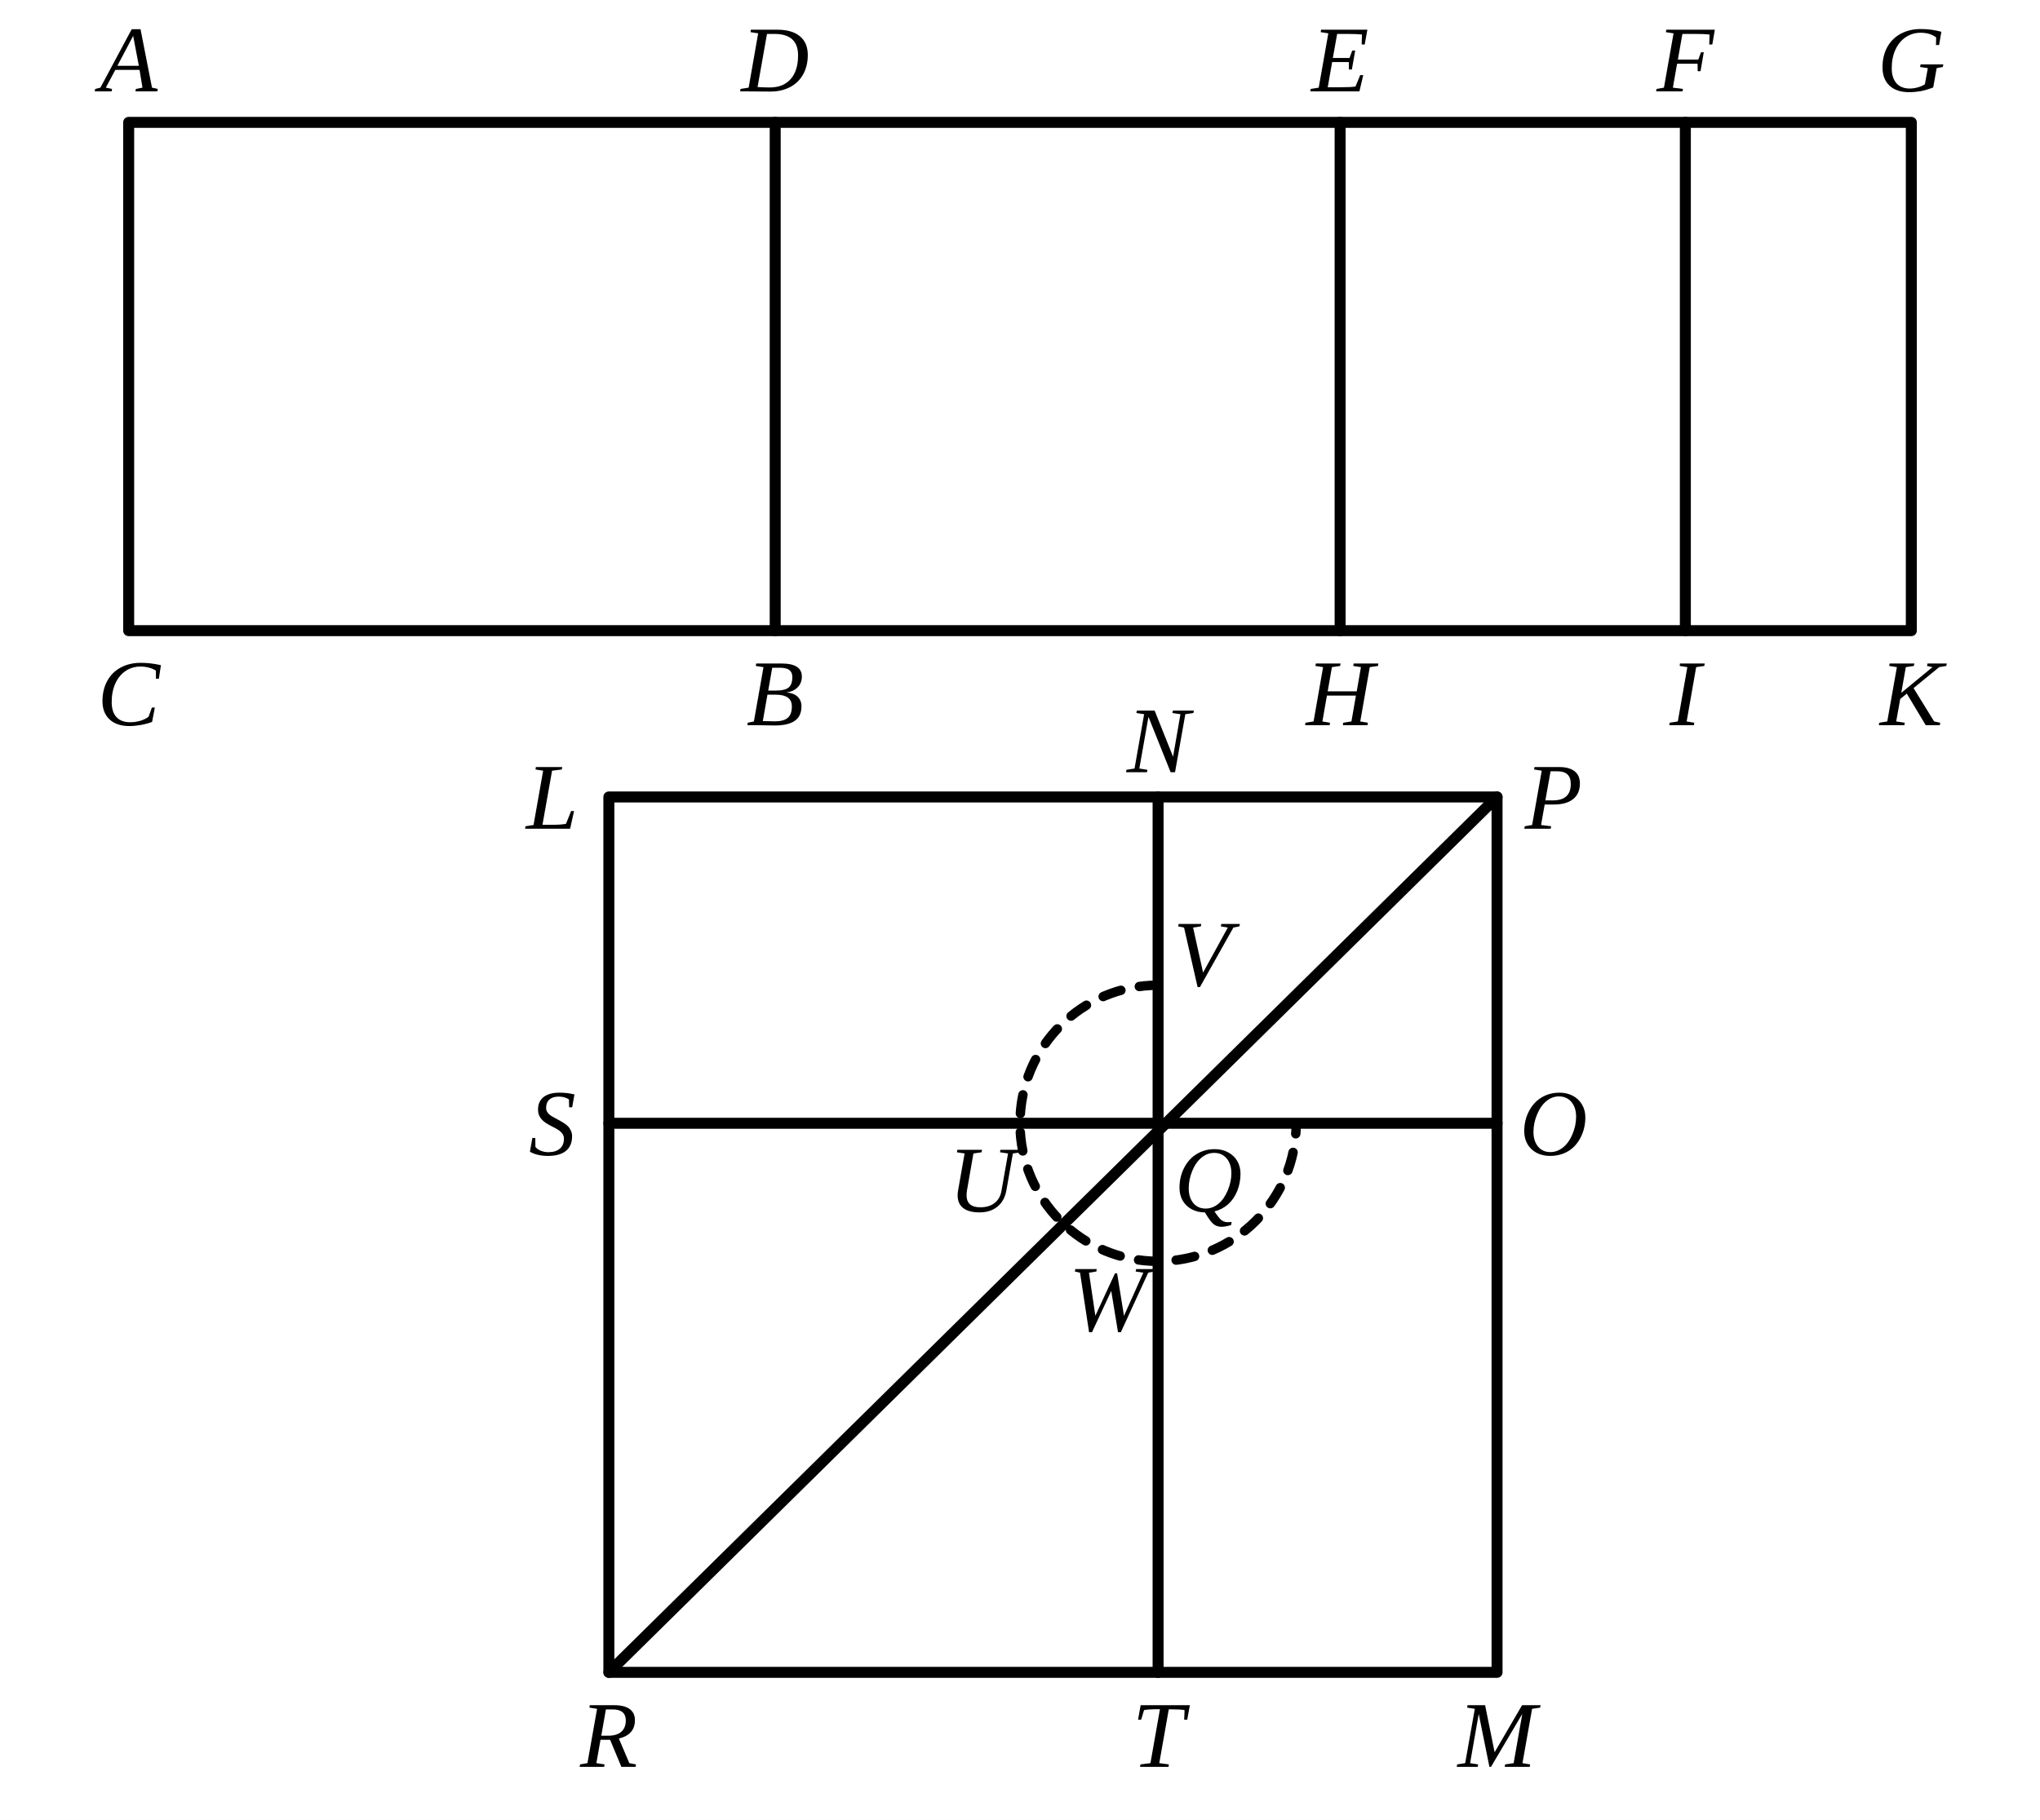
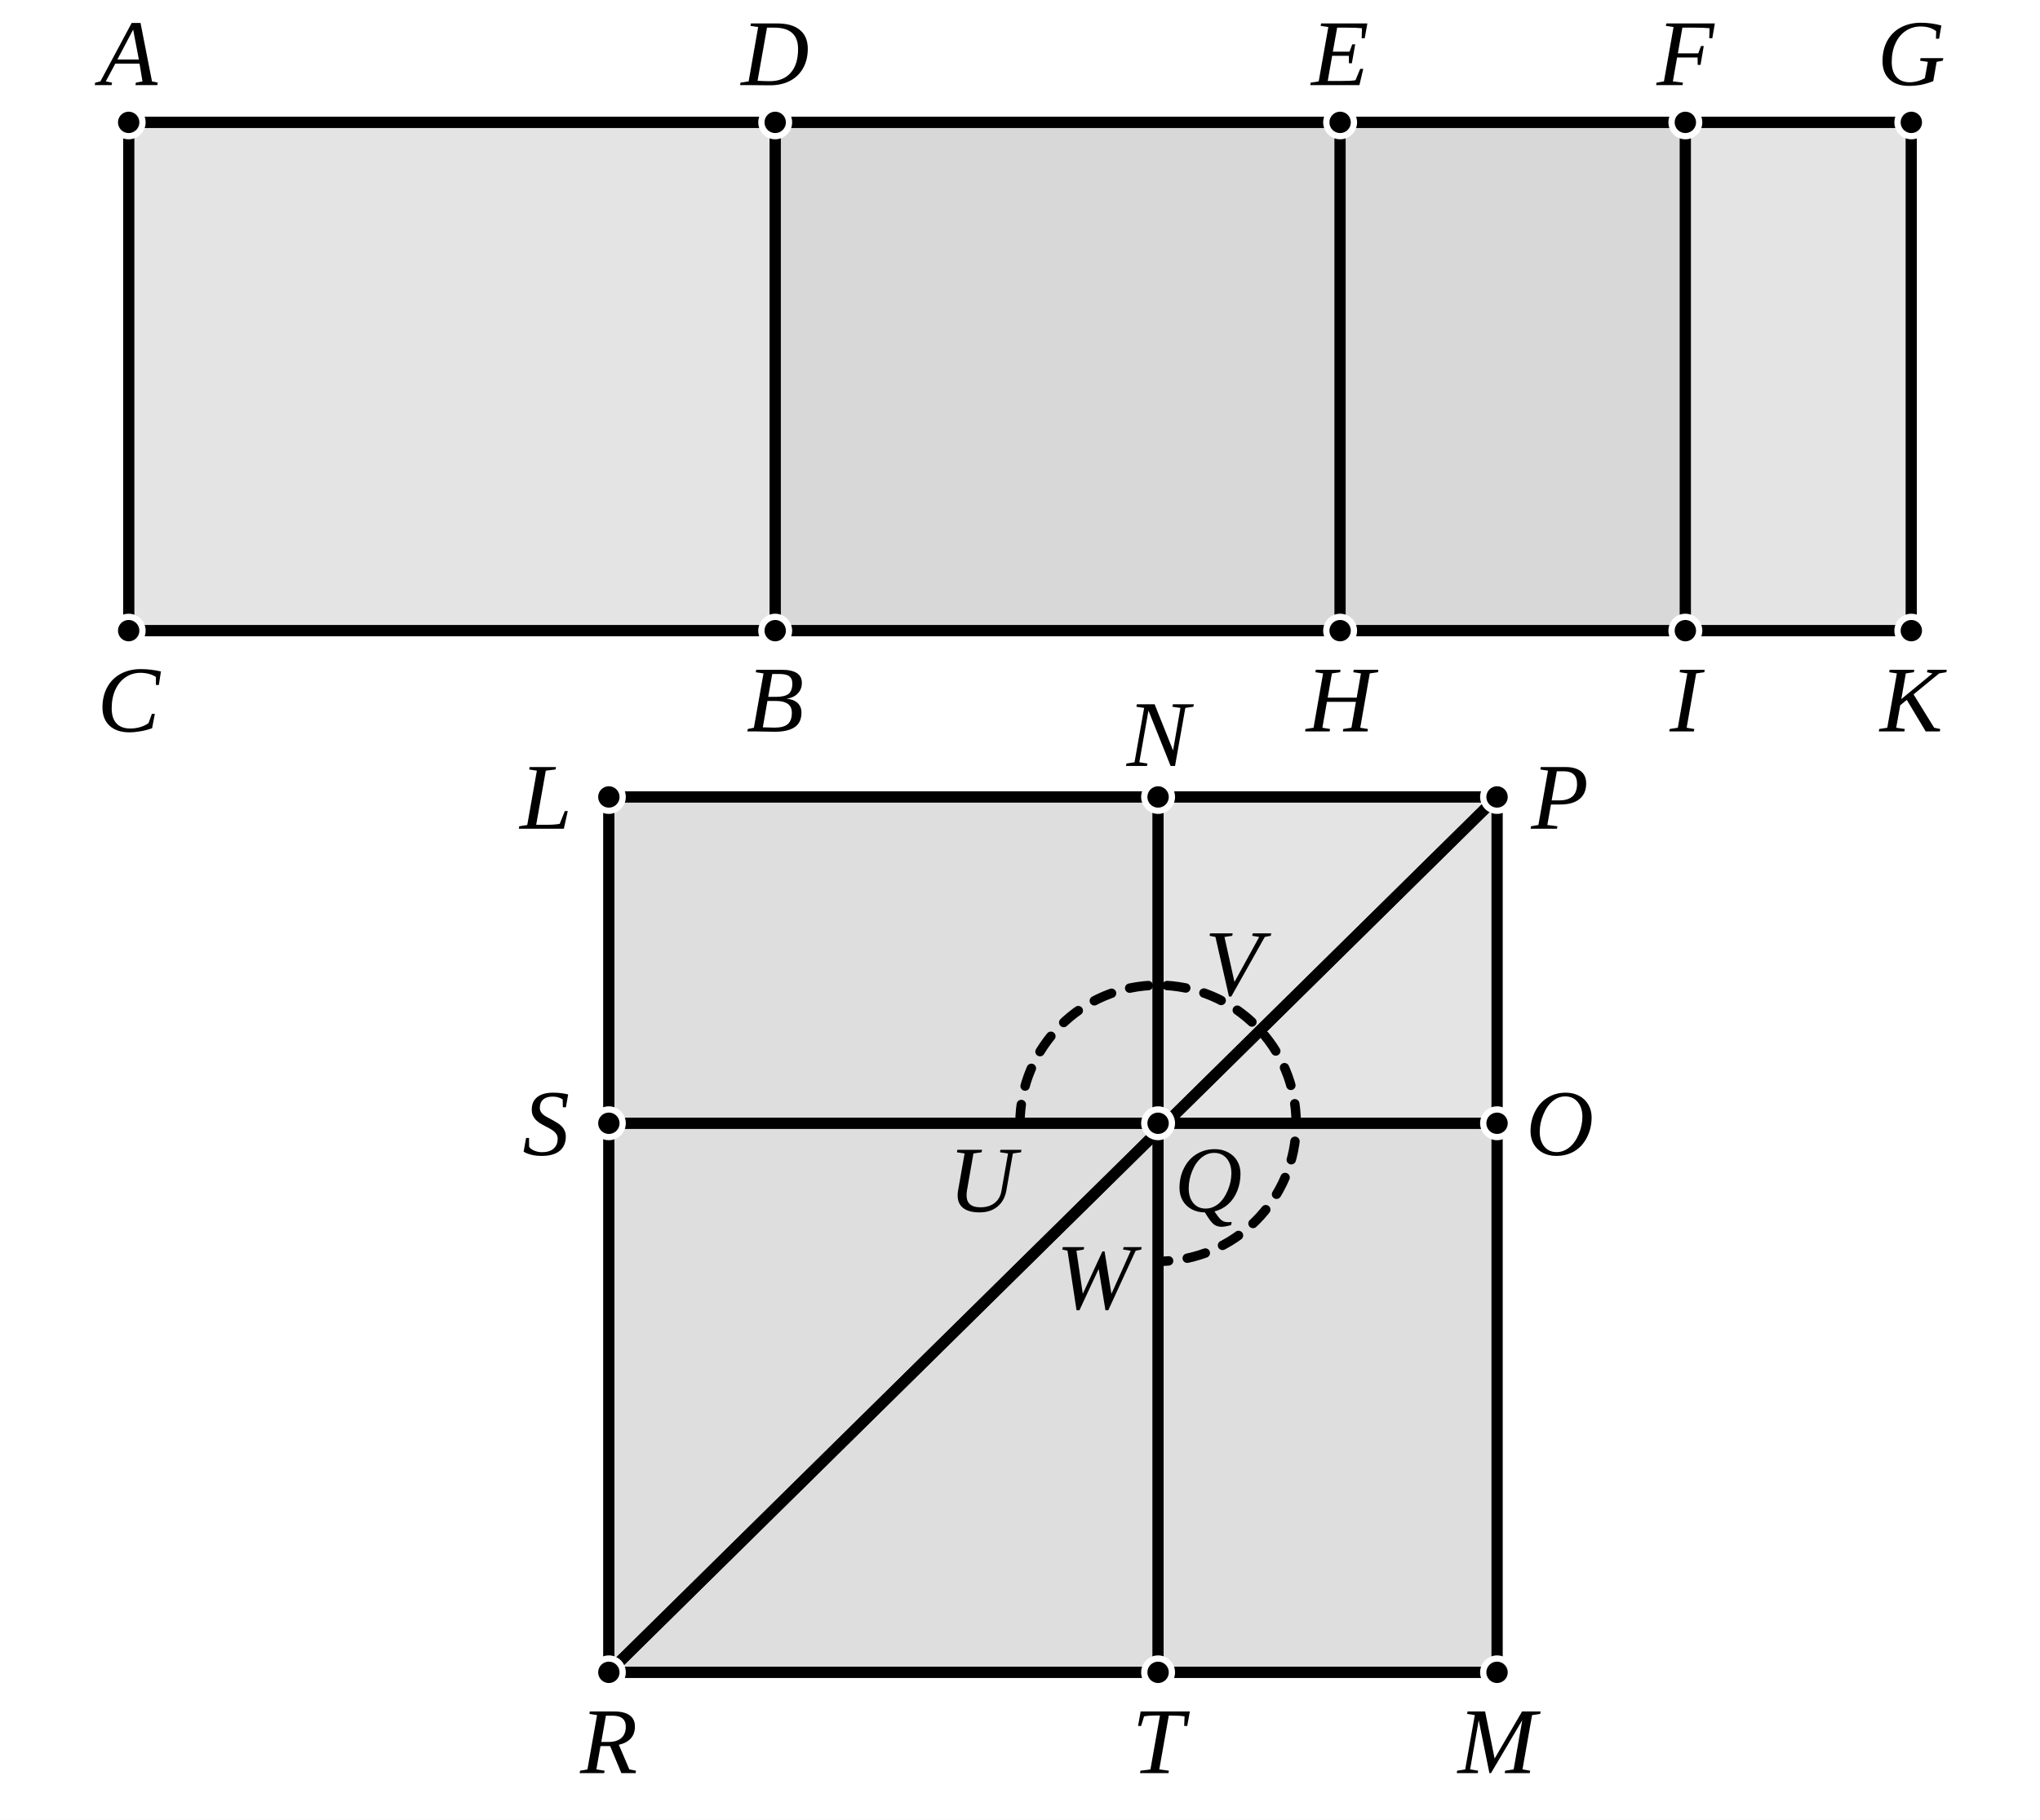
- <svg xmlns="http://www.w3.org/2000/svg" viewBox="0 0 325 290" width="100%" height="100%">
+ <svg xmlns="http://www.w3.org/2000/svg" viewBox="0 0 325 290" width="100%" height="100%" class="euclid-graphic" data-graphic-id="0210.g1" data-folio="0210" data-graphic="g1" data-proposition="X.95">
  <style>
-     .bg { fill: #ffffff; }
-     .line { stroke: #000000; stroke-width: 1.75; stroke-linecap: round; stroke-linejoin: round; fill: none; }
-     .dashed { stroke: #000000; stroke-width: 1.5; stroke-dasharray: 3,3; stroke-linecap: round; stroke-linejoin: round; fill: none; }
-     .tick { stroke: #000000; stroke-width: 1.5; stroke-linecap: round; }
-     .el { cursor: pointer; transition: stroke 0.15s ease; }
-     .el:hover .line, .el:hover .dashed, .el:hover .tick { stroke: #0284c7; stroke-width: 2.5; }
-     .el:hover .lbl { fill: #0284c7; }
-     .lbl { font-family: "Times New Roman", Times, Georgia, serif; font-size: 15px; font-style: italic; fill: #000000; text-anchor: middle; dominant-baseline: central; user-select: none; }
+     .euclid-graphic {
+       font-family: "Times New Roman", Times, Georgia, serif;
+       font-style: italic;
+       background-color: #ffffff;
+     }
+     .geom-line {
+       stroke: #000000;
+       stroke-width: 1.75;
+       stroke-linecap: round;
+       stroke-linejoin: round;
+       fill: none;
+       transition: stroke 0.15s ease, stroke-width 0.15s ease;
+     }
+     .geom-dashed {
+       stroke: #000000;
+       stroke-width: 1.5;
+       stroke-dasharray: 3,3;
+       stroke-linecap: round;
+       stroke-linejoin: round;
+       fill: none;
+     }
+     .geom-polygon {
+       fill: #000000;
+       fill-opacity: 0.03;
+       stroke: none;
+       transition: fill-opacity 0.15s ease;
+     }
+     .wedge.angle {
+       fill: #ef4444;
+       fill-opacity: 0.22;
+       stroke: #ef4444;
+       stroke-width: 2.0;
+       transition: opacity 0.12s ease, fill-opacity 0.12s ease;
+     }
+     .geom-point {
+       fill: #000000;
+       stroke: #ffffff;
+       stroke-width: 1;
+     }
+     .geom-label {
+       font-size: 15px;
+       fill: #000000;
+       text-anchor: middle;
+       dominant-baseline: central;
+       user-select: none;
+     }
+     .geom-overlay {
+       opacity: 0;
+       pointer-events: none;
+       transition: opacity 0.12s ease;
+     }
+     [data-ref]:hover, .highlight, .geom-highlight-active {
+       opacity: 1 !important;
+       stroke: #ef4444 !important;
+       stroke-width: 3.0 !important;
+       cursor: pointer;
+     }
+     .geom-polygon:hover, .geom-polygon.highlight, polygon.geom-highlight-active {
+       opacity: 1 !important;
+       fill: #ef4444 !important;
+       fill-opacity: 0.22 !important;
+       stroke: #ef4444 !important;
+       stroke-width: 2.2 !important;
+     }
+     .wedge.angle:hover, .wedge.angle.highlight, .wedge.angle.geom-highlight-active {
+       opacity: 1 !important;
+       fill: #ef4444 !important;
+       fill-opacity: 0.26 !important;
+       stroke: #ef4444 !important;
+       stroke-width: 2.2 !important;
+     }
+     text[data-ref]:hover, text.highlight, text.geom-highlight-active {
+       fill: #ef4444 !important;
+       stroke: none !important;
+     }
+     .geom-point:hover, .geom-point.highlight, circle.geom-point.geom-highlight-active {
+       r: 4.5 !important;
+       fill: #ef4444 !important;
+       stroke: #ffffff !important;
+       stroke-width: 1.5 !important;
+     }
  </style>
-   <rect class="bg" width="325" height="290" />
-   <g class="el" data-name="AGKC">
-     <rect class="line" x="20.5" y="19.5" width="284.0" height="81.0" />
-     <line class="line" x1="123.5" y1="19.5" x2="123.5" y2="100.5" />
-     <line class="line" x1="213.5" y1="19.5" x2="213.5" y2="100.5" />
-     <line class="line" x1="268.5" y1="19.5" x2="268.5" y2="100.5" />
-     <text class="lbl" x="20.5" y="9.5">A</text>
-     <text class="lbl" x="123.5" y="9.5">D</text>
-     <text class="lbl" x="213.5" y="9.5">E</text>
-     <text class="lbl" x="268.5" y="9.5">F</text>
-     <text class="lbl" x="304.5" y="9.5">G</text>
-     <text class="lbl" x="20.5" y="110.5">C</text>
-     <text class="lbl" x="123.5" y="110.5">B</text>
-     <text class="lbl" x="213.5" y="110.5">H</text>
-     <text class="lbl" x="268.5" y="110.5">I</text>
-     <text class="lbl" x="304.5" y="110.5">K</text>
-   </g>
-   <g class="el" data-name="LPMR">
-     <rect class="line" x="97.0" y="127.0" width="141.5" height="139.5" />
-     <line class="line" x1="97.0" y1="179.0" x2="238.5" y2="179.0" />
-     <line class="line" x1="184.5" y1="127.0" x2="184.5" y2="266.5" />
-     <line class="line" x1="97.0" y1="266.5" x2="238.5" y2="127.0" />
-     <path class="dashed" d="M 184.5 157.0 A 22.0 22.0 0 1 0 206.5 179.0" />
-     <text class="lbl" x="88.0" y="127.0">L</text>
-     <text class="lbl" x="184.5" y="118.0">N</text>
-     <text class="lbl" x="247.5" y="127.0">P</text>
-     <text class="lbl" x="88.0" y="179.0">S</text>
-     <text class="lbl" x="247.5" y="179.0">O</text>
-     <text class="lbl" x="192.5" y="188.0">Q</text>
-     <text class="lbl" x="191.5" y="152.0">V</text>
-     <text class="lbl" x="156.5" y="188.0">U</text>
-     <text class="lbl" x="176.5" y="207.0">W</text>
-     <text class="lbl" x="97.0" y="276.5">R</text>
-     <text class="lbl" x="184.5" y="276.5">T</text>
-     <text class="lbl" x="238.5" y="276.5">M</text>
+   <rect width="100%" height="100%" fill="#ffffff" />
+   <g id="elements">
+     <line id="el-line-AG" data-ref="[ A G ]" data-aliases="[ G A ]" data-type="line" x1="20.5" y1="19.5" x2="304.5" y2="19.5" class="geom-line" />
+     <line id="el-line-CK" data-ref="[ C K ]" data-aliases="[ K C ]" data-type="line" x1="20.5" y1="100.5" x2="304.5" y2="100.5" class="geom-line" />
+     <line id="el-line-AC" data-ref="[ A C ]" data-aliases="[ C A ]" data-type="line" x1="20.5" y1="19.5" x2="20.5" y2="100.5" class="geom-line" />
+     <line id="el-line-DB" data-ref="[ D B ]" data-aliases="[ B D ]" data-type="line" x1="123.5" y1="19.5" x2="123.5" y2="100.5" class="geom-line" />
+     <line id="el-line-EH" data-ref="[ E H ]" data-aliases="[ H E ]" data-type="line" x1="213.5" y1="19.5" x2="213.5" y2="100.5" class="geom-line" />
+     <line id="el-line-FI" data-ref="[ F I ]" data-aliases="[ I F ]" data-type="line" x1="268.5" y1="19.5" x2="268.5" y2="100.5" class="geom-line" />
+     <line id="el-line-GK" data-ref="[ G K ]" data-aliases="[ K G ]" data-type="line" x1="304.5" y1="19.5" x2="304.5" y2="100.5" class="geom-line" />
+     <line id="el-line-LP" data-ref="[ L P ]" data-aliases="[ P L ]" data-type="line" x1="97.0" y1="127.0" x2="238.5" y2="127.0" class="geom-line" />
+     <line id="el-line-SO" data-ref="[ S O ]" data-aliases="[ O S ]" data-type="line" x1="97.0" y1="179.0" x2="238.5" y2="179.0" class="geom-line" />
+     <line id="el-line-RM" data-ref="[ R M ]" data-aliases="[ M R ]" data-type="line" x1="97.0" y1="266.5" x2="238.5" y2="266.5" class="geom-line" />
+     <line id="el-line-LR" data-ref="[ L R ]" data-aliases="[ R L ]" data-type="line" x1="97.0" y1="127.0" x2="97.0" y2="266.5" class="geom-line" />
+     <line id="el-line-NT" data-ref="[ N T ]" data-aliases="[ T N ]" data-type="line" x1="184.5" y1="127.0" x2="184.5" y2="266.5" class="geom-line" />
+     <line id="el-line-PM" data-ref="[ P M ]" data-aliases="[ M P ]" data-type="line" x1="238.5" y1="127.0" x2="238.5" y2="266.5" class="geom-line" />
+     <line id="el-line-PR" data-ref="[ P R ]" data-aliases="[ R P ]" data-type="line" x1="238.5" y1="127.0" x2="97.0" y2="266.5" class="geom-line" />
+     <path id="el-arc-UVW" d="M 162.5 179.0 A 22.0 22.0 0 1 1 184.5 201.0" class="geom-dashed" />
+   </g>
+   <g id="graphics">
+     <polygon id="el-poly-AK" data-ref="&lt; A G K C &gt;" data-aliases="&lt; A K &gt; | &lt; K A &gt; | &lt; C G &gt; | &lt; G C &gt;" data-type="polygon" points="20.5,19.5 304.5,19.5 304.5,100.5 20.5,100.5" class="geom-polygon" />
+     <polygon id="el-poly-AB" data-ref="&lt; A D B C &gt;" data-aliases="&lt; A B &gt; | &lt; B A &gt; | &lt; C D &gt; | &lt; D C &gt;" data-type="polygon" points="20.5,19.5 123.5,19.5 123.5,100.5 20.5,100.5" class="geom-polygon" />
+     <polygon id="el-poly-DK" data-ref="&lt; D G K B &gt;" data-aliases="&lt; D K &gt; | &lt; K D &gt; | &lt; B G &gt; | &lt; G B &gt;" data-type="polygon" points="123.5,19.5 304.5,19.5 304.5,100.5 123.5,100.5" class="geom-polygon" />
+     <polygon id="el-poly-AI" data-ref="&lt; A F I C &gt;" data-aliases="&lt; A I &gt; | &lt; I A &gt; | &lt; C F &gt; | &lt; F C &gt;" data-type="polygon" points="20.5,19.5 268.5,19.5 268.5,100.5 20.5,100.5" class="geom-polygon" />
+     <polygon id="el-poly-FK" data-ref="&lt; F G K I &gt;" data-aliases="&lt; F K &gt; | &lt; K F &gt; | &lt; I G &gt; | &lt; G I &gt;" data-type="polygon" points="268.5,19.5 304.5,19.5 304.5,100.5 268.5,100.5" class="geom-polygon" />
+     <polygon id="el-poly-DH" data-ref="&lt; D E H B &gt;" data-aliases="&lt; D H &gt; | &lt; H D &gt; | &lt; B E &gt; | &lt; E B &gt;" data-type="polygon" points="123.5,19.5 213.5,19.5 213.5,100.5 123.5,100.5" class="geom-polygon" />
+     <polygon id="el-poly-EK" data-ref="&lt; E G K H &gt;" data-aliases="&lt; E K &gt; | &lt; K E &gt; | &lt; H G &gt; | &lt; G H &gt;" data-type="polygon" points="213.5,19.5 304.5,19.5 304.5,100.5 213.5,100.5" class="geom-polygon" />
+     <polygon id="el-poly-EI" data-ref="&lt; E F I H &gt;" data-aliases="&lt; E I &gt; | &lt; I E &gt; | &lt; H F &gt; | &lt; F H &gt;" data-type="polygon" points="213.5,19.5 268.5,19.5 268.5,100.5 213.5,100.5" class="geom-polygon" />
+     <polygon id="el-poly-AH" data-ref="&lt; A E H C &gt;" data-aliases="&lt; A H &gt; | &lt; H A &gt; | &lt; C E &gt; | &lt; E C &gt;" data-type="polygon" points="20.5,19.5 213.5,19.5 213.5,100.5 20.5,100.5" class="geom-polygon" />
+     <polygon id="el-poly-DI" data-ref="&lt; D F I B &gt;" data-aliases="&lt; D I &gt; | &lt; I D &gt; | &lt; B F &gt; | &lt; F B &gt;" data-type="polygon" points="123.5,19.5 268.5,19.5 268.5,100.5 123.5,100.5" class="geom-polygon" />
+     <polygon id="el-poly-LM" data-ref="&lt; L P M R &gt;" data-aliases="&lt; L M &gt; | &lt; M L &gt; | &lt; P R &gt; | &lt; R P &gt;" data-type="polygon" points="97.0,127.0 238.5,127.0 238.5,266.5 97.0,266.5" class="geom-polygon" />
+     <polygon id="el-poly-NO" data-ref="&lt; N P O Q &gt;" data-aliases="&lt; N O &gt; | &lt; O N &gt; | &lt; P Q &gt; | &lt; Q P &gt;" data-type="polygon" points="184.5,127.0 238.5,127.0 238.5,179.0 184.5,179.0" class="geom-polygon" />
+     <polygon id="el-poly-ST" data-ref="&lt; S Q T R &gt;" data-aliases="&lt; S T &gt; | &lt; T S &gt; | &lt; R Q &gt; | &lt; Q R &gt;" data-type="polygon" points="97.0,179.0 184.5,179.0 184.5,266.5 97.0,266.5" class="geom-polygon" />
+     <polygon id="el-poly-LO" data-ref="&lt; L P O S &gt;" data-aliases="&lt; L O &gt; | &lt; O L &gt; | &lt; S P &gt; | &lt; P S &gt;" data-type="polygon" points="97.0,127.0 238.5,127.0 238.5,179.0 97.0,179.0" class="geom-polygon" />
+     <polygon id="el-poly-MN" data-ref="&lt; N P M T &gt;" data-aliases="&lt; M N &gt; | &lt; N M &gt; | &lt; T P &gt; | &lt; P T &gt;" data-type="polygon" points="184.5,127.0 238.5,127.0 238.5,266.5 184.5,266.5" class="geom-polygon" />
+     <polygon id="el-poly-LQ" data-ref="&lt; L N Q S &gt;" data-aliases="&lt; L Q &gt; | &lt; Q L &gt; | &lt; S N &gt; | &lt; N S &gt;" data-type="polygon" points="97.0,127.0 184.5,127.0 184.5,179.0 97.0,179.0" class="geom-polygon" />
+     <polygon id="el-poly-QM" data-ref="&lt; Q O M T &gt;" data-aliases="&lt; Q M &gt; | &lt; M Q &gt; | &lt; T O &gt; | &lt; O T &gt;" data-type="polygon" points="184.5,179.0 238.5,179.0 238.5,266.5 184.5,266.5" class="geom-polygon" />
+     <polygon id="el-poly-LT" data-ref="&lt; L N T R &gt;" data-aliases="&lt; L T &gt; | &lt; T L &gt; | &lt; R N &gt; | &lt; N R &gt;" data-type="polygon" points="97.0,127.0 184.5,127.0 184.5,266.5 97.0,266.5" class="geom-polygon" />
+     <polygon id="el-poly-SM" data-ref="&lt; S O M R &gt;" data-aliases="&lt; S M &gt; | &lt; M S &gt; | &lt; R O &gt; | &lt; O R &gt;" data-type="polygon" points="97.0,179.0 238.5,179.0 238.5,266.5 97.0,266.5" class="geom-polygon" />
+     <polygon id="el-gnomon-UVW" data-ref="&lt; L N Q O M R &gt;" data-aliases="&lt; U V W &gt; | &lt; W V U &gt;" data-type="polygon" points="97.0,127.0 184.5,127.0 184.5,179.0 238.5,179.0 238.5,266.5 97.0,266.5" class="geom-polygon" />
+     <path id="el-ang-LPM" data-ref="&lt; L P M )" data-aliases="&lt; M P L ) | &lt; N P O ) | &lt; O P N )" data-type="wedge" d="M 238.5 127.0 L 220.5 127.0 A 18.0 18.0 0 0 0 238.5 145.0 Z" class="wedge angle geom-overlay" />
+     <line id="el-seg-AG" data-ref="/ A G /" data-aliases="/ G A /" data-type="segment" x1="20.5" y1="19.5" x2="304.5" y2="19.5" class="geom-line" />
+     <line id="el-seg-AF" data-ref="/ A F /" data-aliases="/ F A /" data-type="segment" x1="20.5" y1="19.5" x2="268.5" y2="19.5" class="geom-line geom-overlay" />
+     <line id="el-seg-AE" data-ref="/ A E /" data-aliases="/ E A /" data-type="segment" x1="20.5" y1="19.5" x2="213.5" y2="19.5" class="geom-line geom-overlay" />
+     <line id="el-seg-AD" data-ref="/ A D /" data-aliases="/ D A /" data-type="segment" x1="20.5" y1="19.5" x2="123.5" y2="19.5" class="geom-line geom-overlay" />
+     <line id="el-seg-DG" data-ref="/ D G /" data-aliases="/ G D /" data-type="segment" x1="123.5" y1="19.5" x2="304.5" y2="19.5" class="geom-line geom-overlay" />
+     <line id="el-seg-DF" data-ref="/ D F /" data-aliases="/ F D /" data-type="segment" x1="123.5" y1="19.5" x2="268.5" y2="19.5" class="geom-line geom-overlay" />
+     <line id="el-seg-DE" data-ref="/ D E /" data-aliases="/ E D /" data-type="segment" x1="123.5" y1="19.5" x2="213.5" y2="19.5" class="geom-line geom-overlay" />
+     <line id="el-seg-EG" data-ref="/ E G /" data-aliases="/ G E /" data-type="segment" x1="213.5" y1="19.5" x2="304.5" y2="19.5" class="geom-line geom-overlay" />
+     <line id="el-seg-EF" data-ref="/ E F /" data-aliases="/ F E /" data-type="segment" x1="213.5" y1="19.5" x2="268.5" y2="19.5" class="geom-line geom-overlay" />
+     <line id="el-seg-FG" data-ref="/ F G /" data-aliases="/ G F /" data-type="segment" x1="268.5" y1="19.5" x2="304.5" y2="19.5" class="geom-line geom-overlay" />
+     <line id="el-seg-CK" data-ref="/ C K /" data-aliases="/ K C /" data-type="segment" x1="20.5" y1="100.5" x2="304.5" y2="100.5" class="geom-line" />
+     <line id="el-seg-CB" data-ref="/ C B /" data-aliases="/ B C /" data-type="segment" x1="20.5" y1="100.5" x2="123.5" y2="100.5" class="geom-line geom-overlay" />
+     <line id="el-seg-BH" data-ref="/ B H /" data-aliases="/ H B /" data-type="segment" x1="123.5" y1="100.5" x2="213.5" y2="100.5" class="geom-line geom-overlay" />
+     <line id="el-seg-HI" data-ref="/ H I /" data-aliases="/ I H /" data-type="segment" x1="213.5" y1="100.5" x2="268.5" y2="100.5" class="geom-line geom-overlay" />
+     <line id="el-seg-IK" data-ref="/ I K /" data-aliases="/ K I /" data-type="segment" x1="268.5" y1="100.5" x2="304.5" y2="100.5" class="geom-line geom-overlay" />
+     <line id="el-seg-AC" data-ref="/ A C /" data-aliases="/ C A /" data-type="segment" x1="20.5" y1="19.5" x2="20.5" y2="100.5" class="geom-line" />
+     <line id="el-seg-DB" data-ref="/ D B /" data-aliases="/ B D /" data-type="segment" x1="123.5" y1="19.5" x2="123.5" y2="100.5" class="geom-line" />
+     <line id="el-seg-EH" data-ref="/ E H /" data-aliases="/ H E /" data-type="segment" x1="213.5" y1="19.5" x2="213.5" y2="100.5" class="geom-line" />
+     <line id="el-seg-FI" data-ref="/ F I /" data-aliases="/ I F /" data-type="segment" x1="268.5" y1="19.5" x2="268.5" y2="100.5" class="geom-line" />
+     <line id="el-seg-GK" data-ref="/ G K /" data-aliases="/ K G /" data-type="segment" x1="304.5" y1="19.5" x2="304.5" y2="100.5" class="geom-line" />
+     <line id="el-seg-LP" data-ref="/ L P /" data-aliases="/ P L /" data-type="segment" x1="97.0" y1="127.0" x2="238.5" y2="127.0" class="geom-line" />
+     <line id="el-seg-LN" data-ref="/ L N /" data-aliases="/ N L /" data-type="segment" x1="97.0" y1="127.0" x2="184.5" y2="127.0" class="geom-line geom-overlay" />
+     <line id="el-seg-NP" data-ref="/ N P /" data-aliases="/ P N /" data-type="segment" x1="184.5" y1="127.0" x2="238.5" y2="127.0" class="geom-line geom-overlay" />
+     <line id="el-seg-SO" data-ref="/ S O /" data-aliases="/ O S /" data-type="segment" x1="97.0" y1="179.0" x2="238.5" y2="179.0" class="geom-line" />
+     <line id="el-seg-SQ" data-ref="/ S Q /" data-aliases="/ Q S /" data-type="segment" x1="97.0" y1="179.0" x2="184.5" y2="179.0" class="geom-line geom-overlay" />
+     <line id="el-seg-QO" data-ref="/ Q O /" data-aliases="/ O Q /" data-type="segment" x1="184.5" y1="179.0" x2="238.5" y2="179.0" class="geom-line geom-overlay" />
+     <line id="el-seg-RM" data-ref="/ R M /" data-aliases="/ M R /" data-type="segment" x1="97.0" y1="266.5" x2="238.5" y2="266.5" class="geom-line" />
+     <line id="el-seg-RT" data-ref="/ R T /" data-aliases="/ T R /" data-type="segment" x1="97.0" y1="266.5" x2="184.5" y2="266.5" class="geom-line geom-overlay" />
+     <line id="el-seg-TM" data-ref="/ T M /" data-aliases="/ M T /" data-type="segment" x1="184.5" y1="266.5" x2="238.5" y2="266.5" class="geom-line geom-overlay" />
+     <line id="el-seg-LR" data-ref="/ L R /" data-aliases="/ R L /" data-type="segment" x1="97.0" y1="127.0" x2="97.0" y2="266.5" class="geom-line" />
+     <line id="el-seg-LS" data-ref="/ L S /" data-aliases="/ S L /" data-type="segment" x1="97.0" y1="127.0" x2="97.0" y2="179.0" class="geom-line geom-overlay" />
+     <line id="el-seg-SR" data-ref="/ S R /" data-aliases="/ R S /" data-type="segment" x1="97.0" y1="179.0" x2="97.0" y2="266.5" class="geom-line geom-overlay" />
+     <line id="el-seg-NT" data-ref="/ N T /" data-aliases="/ T N /" data-type="segment" x1="184.5" y1="127.0" x2="184.5" y2="266.5" class="geom-line" />
+     <line id="el-seg-NQ" data-ref="/ N Q /" data-aliases="/ Q N /" data-type="segment" x1="184.5" y1="127.0" x2="184.5" y2="179.0" class="geom-line geom-overlay" />
+     <line id="el-seg-QT" data-ref="/ Q T /" data-aliases="/ T Q /" data-type="segment" x1="184.5" y1="179.0" x2="184.5" y2="266.5" class="geom-line geom-overlay" />
+     <line id="el-seg-PM" data-ref="/ P M /" data-aliases="/ M P /" data-type="segment" x1="238.5" y1="127.0" x2="238.5" y2="266.5" class="geom-line" />
+     <line id="el-seg-PO" data-ref="/ P O /" data-aliases="/ O P /" data-type="segment" x1="238.5" y1="127.0" x2="238.5" y2="179.0" class="geom-line geom-overlay" />
+     <line id="el-seg-OM" data-ref="/ O M /" data-aliases="/ M O /" data-type="segment" x1="238.5" y1="179.0" x2="238.5" y2="266.5" class="geom-line geom-overlay" />
+     <line id="el-seg-PR" data-ref="/ P R /" data-aliases="/ R P /" data-type="segment" x1="238.5" y1="127.0" x2="97.0" y2="266.5" class="geom-line" />
+     <line id="el-seg-PQ" data-ref="/ P Q /" data-aliases="/ Q P /" data-type="segment" x1="238.5" y1="127.0" x2="184.5" y2="179.0" class="geom-line geom-overlay" />
+     <line id="el-seg-QR" data-ref="/ Q R /" data-aliases="/ R Q /" data-type="segment" x1="184.5" y1="179.0" x2="97.0" y2="266.5" class="geom-line geom-overlay" />
+     <polyline id="el-sec-ADG" data-ref="/ A D G /" data-aliases="/ G D A / | } A D G { | } G D A {" data-type="section" points="20.5,19.5 123.5,19.5 304.5,19.5" fill="none" class="geom-line geom-overlay" />
+     <polyline id="el-sec-DEG" data-ref="/ D E G /" data-aliases="/ G E D / | } D E G { | } G E D {" data-type="section" points="123.5,19.5 213.5,19.5 304.5,19.5" fill="none" class="geom-line geom-overlay" />
+     <polyline id="el-sec-AFG" data-ref="/ A F G /" data-aliases="/ G F A / | } A F G { | } G F A {" data-type="section" points="20.5,19.5 268.5,19.5 304.5,19.5" fill="none" class="geom-line geom-overlay" />
+     <polyline id="el-sec-LNP" data-ref="/ L N P /" data-aliases="/ P N L / | } L N P { | } P N L {" data-type="section" points="97.0,127.0 184.5,127.0 238.5,127.0" fill="none" class="geom-line geom-overlay" />
+   </g>
+   <g id="highlights" style="pointer-events: none;">
+     <polygon id="hl-poly-AK" data-ref="&lt; A G K C &gt;" data-aliases="&lt; A K &gt; | &lt; K A &gt; | &lt; C G &gt; | &lt; G C &gt;" points="20.5,19.5 304.5,19.5 304.5,100.5 20.5,100.5" class="geom-polygon geom-overlay" />
+     <polygon id="hl-poly-AB" data-ref="&lt; A D B C &gt;" data-aliases="&lt; A B &gt; | &lt; B A &gt; | &lt; C D &gt; | &lt; D C &gt;" points="20.5,19.5 123.5,19.5 123.5,100.5 20.5,100.5" class="geom-polygon geom-overlay" />
+     <polygon id="hl-poly-DK" data-ref="&lt; D G K B &gt;" data-aliases="&lt; D K &gt; | &lt; K D &gt; | &lt; B G &gt; | &lt; G B &gt;" points="123.5,19.5 304.5,19.5 304.5,100.5 123.5,100.5" class="geom-polygon geom-overlay" />
+     <polygon id="hl-poly-AI" data-ref="&lt; A F I C &gt;" data-aliases="&lt; A I &gt; | &lt; I A &gt; | &lt; C F &gt; | &lt; F C &gt;" points="20.5,19.5 268.5,19.5 268.5,100.5 20.5,100.5" class="geom-polygon geom-overlay" />
+     <polygon id="hl-poly-FK" data-ref="&lt; F G K I &gt;" data-aliases="&lt; F K &gt; | &lt; K F &gt; | &lt; I G &gt; | &lt; G I &gt;" points="268.5,19.5 304.5,19.5 304.5,100.5 268.5,100.5" class="geom-polygon geom-overlay" />
+     <polygon id="hl-poly-DH" data-ref="&lt; D E H B &gt;" data-aliases="&lt; D H &gt; | &lt; H D &gt; | &lt; B E &gt; | &lt; E B &gt;" points="123.5,19.5 213.5,19.5 213.5,100.5 123.5,100.5" class="geom-polygon geom-overlay" />
+     <polygon id="hl-poly-EK" data-ref="&lt; E G K H &gt;" data-aliases="&lt; E K &gt; | &lt; K E &gt; | &lt; H G &gt; | &lt; G H &gt;" points="213.5,19.5 304.5,19.5 304.5,100.5 213.5,100.5" class="geom-polygon geom-overlay" />
+     <polygon id="hl-poly-EI" data-ref="&lt; E F I H &gt;" data-aliases="&lt; E I &gt; | &lt; I E &gt; | &lt; H F &gt; | &lt; F H &gt;" points="213.5,19.5 268.5,19.5 268.5,100.5 213.5,100.5" class="geom-polygon geom-overlay" />
+     <polygon id="hl-poly-AH" data-ref="&lt; A E H C &gt;" data-aliases="&lt; A H &gt; | &lt; H A &gt; | &lt; C E &gt; | &lt; E C &gt;" points="20.5,19.5 213.5,19.5 213.5,100.5 20.5,100.5" class="geom-polygon geom-overlay" />
+     <polygon id="hl-poly-DI" data-ref="&lt; D F I B &gt;" data-aliases="&lt; D I &gt; | &lt; I D &gt; | &lt; B F &gt; | &lt; F B &gt;" points="123.5,19.5 268.5,19.5 268.5,100.5 123.5,100.5" class="geom-polygon geom-overlay" />
+     <polygon id="hl-poly-LM" data-ref="&lt; L P M R &gt;" data-aliases="&lt; L M &gt; | &lt; M L &gt; | &lt; P R &gt; | &lt; R P &gt;" points="97.0,127.0 238.5,127.0 238.5,266.5 97.0,266.5" class="geom-polygon geom-overlay" />
+     <polygon id="hl-poly-NO" data-ref="&lt; N P O Q &gt;" data-aliases="&lt; N O &gt; | &lt; O N &gt; | &lt; P Q &gt; | &lt; Q P &gt;" points="184.5,127.0 238.5,127.0 238.5,179.0 184.5,179.0" class="geom-polygon geom-overlay" />
+     <polygon id="hl-poly-ST" data-ref="&lt; S Q T R &gt;" data-aliases="&lt; S T &gt; | &lt; T S &gt; | &lt; R Q &gt; | &lt; Q R &gt;" points="97.0,179.0 184.5,179.0 184.5,266.5 97.0,266.5" class="geom-polygon geom-overlay" />
+     <polygon id="hl-poly-LO" data-ref="&lt; L P O S &gt;" data-aliases="&lt; L O &gt; | &lt; O L &gt; | &lt; S P &gt; | &lt; P S &gt;" points="97.0,127.0 238.5,127.0 238.5,179.0 97.0,179.0" class="geom-polygon geom-overlay" />
+     <polygon id="hl-poly-MN" data-ref="&lt; N P M T &gt;" data-aliases="&lt; M N &gt; | &lt; N M &gt; | &lt; T P &gt; | &lt; P T &gt;" points="184.5,127.0 238.5,127.0 238.5,266.5 184.5,266.5" class="geom-polygon geom-overlay" />
+     <polygon id="hl-poly-LQ" data-ref="&lt; L N Q S &gt;" data-aliases="&lt; L Q &gt; | &lt; Q L &gt; | &lt; S N &gt; | &lt; N S &gt;" points="97.0,127.0 184.5,127.0 184.5,179.0 97.0,179.0" class="geom-polygon geom-overlay" />
+     <polygon id="hl-poly-QM" data-ref="&lt; Q O M T &gt;" data-aliases="&lt; Q M &gt; | &lt; M Q &gt; | &lt; T O &gt; | &lt; O T &gt;" points="184.5,179.0 238.5,179.0 238.5,266.5 184.5,266.5" class="geom-polygon geom-overlay" />
+     <polygon id="hl-poly-LT" data-ref="&lt; L N T R &gt;" data-aliases="&lt; L T &gt; | &lt; T L &gt; | &lt; R N &gt; | &lt; N R &gt;" points="97.0,127.0 184.5,127.0 184.5,266.5 97.0,266.5" class="geom-polygon geom-overlay" />
+     <polygon id="hl-poly-SM" data-ref="&lt; S O M R &gt;" data-aliases="&lt; S M &gt; | &lt; M S &gt; | &lt; R O &gt; | &lt; O R &gt;" points="97.0,179.0 238.5,179.0 238.5,266.5 97.0,266.5" class="geom-polygon geom-overlay" />
+     <polygon id="hl-gnomon-UVW" data-ref="&lt; L N Q O M R &gt;" data-aliases="&lt; U V W &gt; | &lt; W V U &gt;" points="97.0,127.0 184.5,127.0 184.5,179.0 238.5,179.0 238.5,266.5 97.0,266.5" class="geom-polygon geom-overlay" />
+     <path id="hl-ang-LPM" data-ref="&lt; L P M )" data-aliases="&lt; M P L ) | &lt; N P O ) | &lt; O P N )" d="M 238.5 127.0 L 220.5 127.0 A 18.0 18.0 0 0 0 238.5 145.0 Z" class="wedge angle geom-overlay" />
+     <line id="hl-seg-AG" data-ref="/ A G /" data-aliases="/ G A /" x1="20.5" y1="19.5" x2="304.5" y2="19.5" class="geom-line geom-overlay" />
+     <line id="hl-seg-AF" data-ref="/ A F /" data-aliases="/ F A /" x1="20.5" y1="19.5" x2="268.5" y2="19.5" class="geom-line geom-overlay" />
+     <line id="hl-seg-AE" data-ref="/ A E /" data-aliases="/ E A /" x1="20.5" y1="19.5" x2="213.5" y2="19.5" class="geom-line geom-overlay" />
+     <line id="hl-seg-AD" data-ref="/ A D /" data-aliases="/ D A /" x1="20.5" y1="19.5" x2="123.5" y2="19.5" class="geom-line geom-overlay" />
+     <line id="hl-seg-DG" data-ref="/ D G /" data-aliases="/ G D /" x1="123.5" y1="19.5" x2="304.5" y2="19.5" class="geom-line geom-overlay" />
+     <line id="hl-seg-DF" data-ref="/ D F /" data-aliases="/ F D /" x1="123.5" y1="19.5" x2="268.5" y2="19.5" class="geom-line geom-overlay" />
+     <line id="hl-seg-DE" data-ref="/ D E /" data-aliases="/ E D /" x1="123.5" y1="19.5" x2="213.5" y2="19.5" class="geom-line geom-overlay" />
+     <line id="hl-seg-EG" data-ref="/ E G /" data-aliases="/ G E /" x1="213.5" y1="19.5" x2="304.5" y2="19.5" class="geom-line geom-overlay" />
+     <line id="hl-seg-EF" data-ref="/ E F /" data-aliases="/ F E /" x1="213.5" y1="19.5" x2="268.5" y2="19.5" class="geom-line geom-overlay" />
+     <line id="hl-seg-FG" data-ref="/ F G /" data-aliases="/ G F /" x1="268.5" y1="19.5" x2="304.5" y2="19.5" class="geom-line geom-overlay" />
+     <line id="hl-seg-CK" data-ref="/ C K /" data-aliases="/ K C /" x1="20.5" y1="100.5" x2="304.5" y2="100.5" class="geom-line geom-overlay" />
+     <line id="hl-seg-CB" data-ref="/ C B /" data-aliases="/ B C /" x1="20.5" y1="100.5" x2="123.5" y2="100.5" class="geom-line geom-overlay" />
+     <line id="hl-seg-BH" data-ref="/ B H /" data-aliases="/ H B /" x1="123.5" y1="100.5" x2="213.5" y2="100.5" class="geom-line geom-overlay" />
+     <line id="hl-seg-HI" data-ref="/ H I /" data-aliases="/ I H /" x1="213.5" y1="100.5" x2="268.5" y2="100.5" class="geom-line geom-overlay" />
+     <line id="hl-seg-IK" data-ref="/ I K /" data-aliases="/ K I /" x1="268.5" y1="100.5" x2="304.5" y2="100.5" class="geom-line geom-overlay" />
+     <line id="hl-seg-AC" data-ref="/ A C /" data-aliases="/ C A /" x1="20.5" y1="19.5" x2="20.5" y2="100.5" class="geom-line geom-overlay" />
+     <line id="hl-seg-DB" data-ref="/ D B /" data-aliases="/ B D /" x1="123.5" y1="19.5" x2="123.5" y2="100.5" class="geom-line geom-overlay" />
+     <line id="hl-seg-EH" data-ref="/ E H /" data-aliases="/ H E /" x1="213.5" y1="19.5" x2="213.5" y2="100.5" class="geom-line geom-overlay" />
+     <line id="hl-seg-FI" data-ref="/ F I /" data-aliases="/ I F /" x1="268.5" y1="19.5" x2="268.5" y2="100.5" class="geom-line geom-overlay" />
+     <line id="hl-seg-GK" data-ref="/ G K /" data-aliases="/ K G /" x1="304.5" y1="19.5" x2="304.5" y2="100.5" class="geom-line geom-overlay" />
+     <line id="hl-seg-LP" data-ref="/ L P /" data-aliases="/ P L /" x1="97.0" y1="127.0" x2="238.5" y2="127.0" class="geom-line geom-overlay" />
+     <line id="hl-seg-LN" data-ref="/ L N /" data-aliases="/ N L /" x1="97.0" y1="127.0" x2="184.5" y2="127.0" class="geom-line geom-overlay" />
+     <line id="hl-seg-NP" data-ref="/ N P /" data-aliases="/ P N /" x1="184.5" y1="127.0" x2="238.5" y2="127.0" class="geom-line geom-overlay" />
+     <line id="hl-seg-SO" data-ref="/ S O /" data-aliases="/ O S /" x1="97.0" y1="179.0" x2="238.5" y2="179.0" class="geom-line geom-overlay" />
+     <line id="hl-seg-SQ" data-ref="/ S Q /" data-aliases="/ Q S /" x1="97.0" y1="179.0" x2="184.5" y2="179.0" class="geom-line geom-overlay" />
+     <line id="hl-seg-QO" data-ref="/ Q O /" data-aliases="/ O Q /" x1="184.5" y1="179.0" x2="238.5" y2="179.0" class="geom-line geom-overlay" />
+     <line id="hl-seg-RM" data-ref="/ R M /" data-aliases="/ M R /" x1="97.0" y1="266.5" x2="238.5" y2="266.5" class="geom-line geom-overlay" />
+     <line id="hl-seg-RT" data-ref="/ R T /" data-aliases="/ T R /" x1="97.0" y1="266.5" x2="184.5" y2="266.5" class="geom-line geom-overlay" />
+     <line id="hl-seg-TM" data-ref="/ T M /" data-aliases="/ M T /" x1="184.5" y1="266.5" x2="238.5" y2="266.5" class="geom-line geom-overlay" />
+     <line id="hl-seg-LR" data-ref="/ L R /" data-aliases="/ R L /" x1="97.0" y1="127.0" x2="97.0" y2="266.5" class="geom-line geom-overlay" />
+     <line id="hl-seg-LS" data-ref="/ L S /" data-aliases="/ S L /" x1="97.0" y1="127.0" x2="97.0" y2="179.0" class="geom-line geom-overlay" />
+     <line id="hl-seg-SR" data-ref="/ S R /" data-aliases="/ R S /" x1="97.0" y1="179.0" x2="97.0" y2="266.5" class="geom-line geom-overlay" />
+     <line id="hl-seg-NT" data-ref="/ N T /" data-aliases="/ T N /" x1="184.5" y1="127.0" x2="184.5" y2="266.5" class="geom-line geom-overlay" />
+     <line id="hl-seg-NQ" data-ref="/ N Q /" data-aliases="/ Q N /" x1="184.5" y1="127.0" x2="184.5" y2="179.0" class="geom-line geom-overlay" />
+     <line id="hl-seg-QT" data-ref="/ Q T /" data-aliases="/ T Q /" x1="184.5" y1="179.0" x2="184.5" y2="266.5" class="geom-line geom-overlay" />
+     <line id="hl-seg-PM" data-ref="/ P M /" data-aliases="/ M P /" x1="238.5" y1="127.0" x2="238.5" y2="266.5" class="geom-line geom-overlay" />
+     <line id="hl-seg-PO" data-ref="/ P O /" data-aliases="/ O P /" x1="238.5" y1="127.0" x2="238.5" y2="179.0" class="geom-line geom-overlay" />
+     <line id="hl-seg-OM" data-ref="/ O M /" data-aliases="/ M O /" x1="238.5" y1="179.0" x2="238.5" y2="266.5" class="geom-line geom-overlay" />
+     <line id="hl-seg-PR" data-ref="/ P R /" data-aliases="/ R P /" x1="238.5" y1="127.0" x2="97.0" y2="266.5" class="geom-line geom-overlay" />
+     <line id="hl-seg-PQ" data-ref="/ P Q /" data-aliases="/ Q P /" x1="238.5" y1="127.0" x2="184.5" y2="179.0" class="geom-line geom-overlay" />
+     <line id="hl-seg-QR" data-ref="/ Q R /" data-aliases="/ R Q /" x1="184.5" y1="179.0" x2="97.0" y2="266.5" class="geom-line geom-overlay" />
+     <polyline id="hl-sec-ADG" data-ref="/ A D G /" data-aliases="/ G D A / | } A D G { | } G D A {" points="20.5,19.5 123.5,19.5 304.5,19.5" class="geom-line geom-overlay" />
+     <polyline id="hl-sec-DEG" data-ref="/ D E G /" data-aliases="/ G E D / | } D E G { | } G E D {" points="123.5,19.5 213.5,19.5 304.5,19.5" class="geom-line geom-overlay" />
+     <polyline id="hl-sec-AFG" data-ref="/ A F G /" data-aliases="/ G F A / | } A F G { | } G F A {" points="20.5,19.5 268.5,19.5 304.5,19.5" class="geom-line geom-overlay" />
+     <polyline id="hl-sec-LNP" data-ref="/ L N P /" data-aliases="/ P N L / | } L N P { | } P N L {" points="97.0,127.0 184.5,127.0 238.5,127.0" class="geom-line geom-overlay" />
+   </g>
+   <g id="points">
+     <circle id="el-pt-A" data-ref="A" data-type="point" cx="20.5" cy="19.5" r="2.2" class="geom-point" />
+     <circle id="el-pt-D" data-ref="D" data-type="point" cx="123.5" cy="19.5" r="2.2" class="geom-point" />
+     <circle id="el-pt-E" data-ref="E" data-type="point" cx="213.5" cy="19.5" r="2.2" class="geom-point" />
+     <circle id="el-pt-F" data-ref="F" data-type="point" cx="268.5" cy="19.5" r="2.2" class="geom-point" />
+     <circle id="el-pt-G" data-ref="G" data-type="point" cx="304.5" cy="19.5" r="2.2" class="geom-point" />
+     <circle id="el-pt-C" data-ref="C" data-type="point" cx="20.5" cy="100.5" r="2.2" class="geom-point" />
+     <circle id="el-pt-B" data-ref="B" data-type="point" cx="123.5" cy="100.5" r="2.2" class="geom-point" />
+     <circle id="el-pt-H" data-ref="H" data-type="point" cx="213.5" cy="100.5" r="2.2" class="geom-point" />
+     <circle id="el-pt-I" data-ref="I" data-type="point" cx="268.5" cy="100.5" r="2.2" class="geom-point" />
+     <circle id="el-pt-K" data-ref="K" data-type="point" cx="304.5" cy="100.5" r="2.2" class="geom-point" />
+     <circle id="el-pt-L" data-ref="L" data-type="point" cx="97.0" cy="127.0" r="2.2" class="geom-point" />
+     <circle id="el-pt-N" data-ref="N" data-type="point" cx="184.5" cy="127.0" r="2.2" class="geom-point" />
+     <circle id="el-pt-P" data-ref="P" data-type="point" cx="238.5" cy="127.0" r="2.2" class="geom-point" />
+     <circle id="el-pt-S" data-ref="S" data-type="point" cx="97.0" cy="179.0" r="2.2" class="geom-point" />
+     <circle id="el-pt-Q" data-ref="Q" data-type="point" cx="184.5" cy="179.0" r="2.2" class="geom-point" />
+     <circle id="el-pt-O" data-ref="O" data-type="point" cx="238.5" cy="179.0" r="2.2" class="geom-point" />
+     <circle id="el-pt-R" data-ref="R" data-type="point" cx="97.0" cy="266.5" r="2.2" class="geom-point" />
+     <circle id="el-pt-T" data-ref="T" data-type="point" cx="184.5" cy="266.5" r="2.2" class="geom-point" />
+     <circle id="el-pt-M" data-ref="M" data-type="point" cx="238.5" cy="266.5" r="2.2" class="geom-point" />
+   </g>
+   <g id="labels">
+     <text id="lbl-A" data-ref="A" x="20.5" y="8.5" class="geom-label">A</text>
+     <text id="lbl-D" data-ref="D" x="123.5" y="8.5" class="geom-label">D</text>
+     <text id="lbl-E" data-ref="E" x="213.5" y="8.5" class="geom-label">E</text>
+     <text id="lbl-F" data-ref="F" x="268.5" y="8.5" class="geom-label">F</text>
+     <text id="lbl-G" data-ref="G" x="304.5" y="8.5" class="geom-label">G</text>
+     <text id="lbl-C" data-ref="C" x="20.5" y="111.5" class="geom-label">C</text>
+     <text id="lbl-B" data-ref="B" x="123.5" y="111.5" class="geom-label">B</text>
+     <text id="lbl-H" data-ref="H" x="213.5" y="111.5" class="geom-label">H</text>
+     <text id="lbl-I" data-ref="I" x="268.5" y="111.5" class="geom-label">I</text>
+     <text id="lbl-K" data-ref="K" x="304.5" y="111.5" class="geom-label">K</text>
+     <text id="lbl-L" data-ref="L" x="87.0" y="127.0" class="geom-label">L</text>
+     <text id="lbl-N" data-ref="N" x="184.5" y="117.0" class="geom-label">N</text>
+     <text id="lbl-P" data-ref="P" x="248.5" y="127.0" class="geom-label">P</text>
+     <text id="lbl-S" data-ref="S" x="87.0" y="179.0" class="geom-label">S</text>
+     <text id="lbl-O" data-ref="O" x="248.5" y="179.0" class="geom-label">O</text>
+     <text id="lbl-Q" data-ref="Q" x="192.5" y="188.0" class="geom-label">Q</text>
+     <text id="lbl-U" data-ref="U" data-aliases="&lt; U V W &gt;" x="156.5" y="188.0" class="geom-label">U</text>
+     <text id="lbl-V" data-ref="V" data-aliases="&lt; U V W &gt;" x="196.5" y="153.5" class="geom-label">V</text>
+     <text id="lbl-W" data-ref="W" data-aliases="&lt; U V W &gt;" x="174.5" y="203.5" class="geom-label">W</text>
+     <text id="lbl-R" data-ref="R" x="97.0" y="277.5" class="geom-label">R</text>
+     <text id="lbl-T" data-ref="T" x="184.5" y="277.5" class="geom-label">T</text>
+     <text id="lbl-M" data-ref="M" x="238.5" y="277.5" class="geom-label">M</text>
  </g>
</svg>
